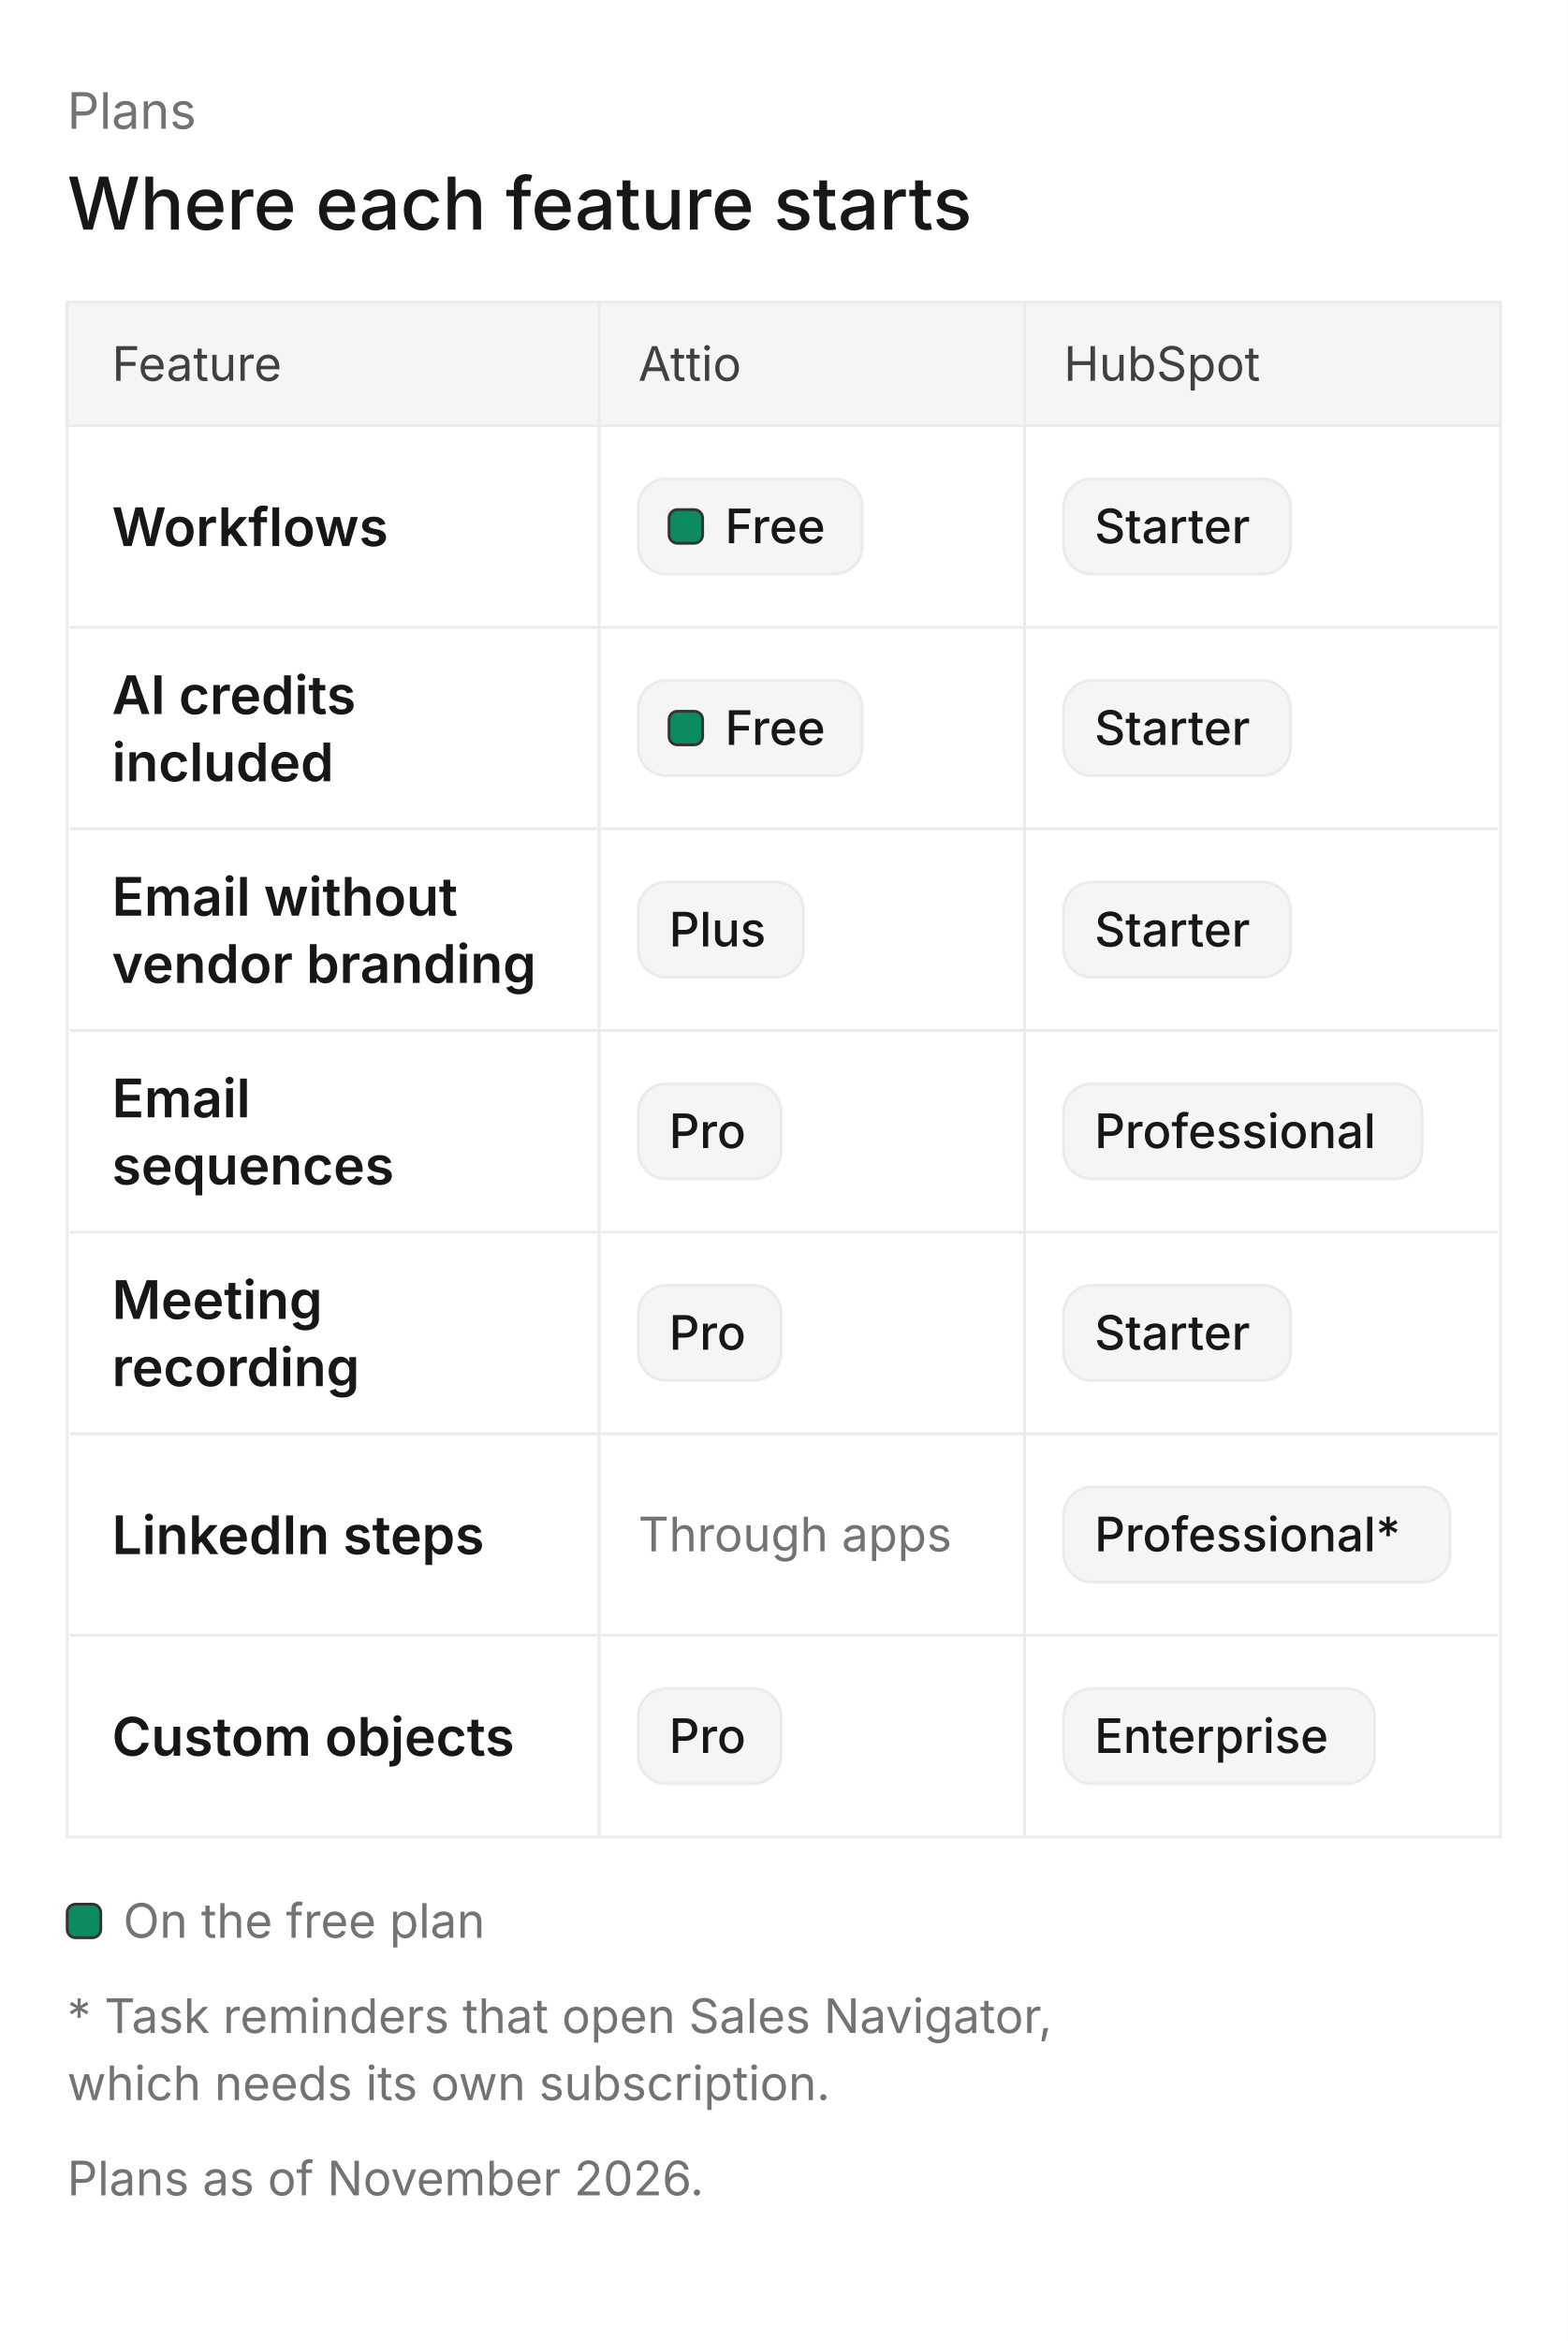
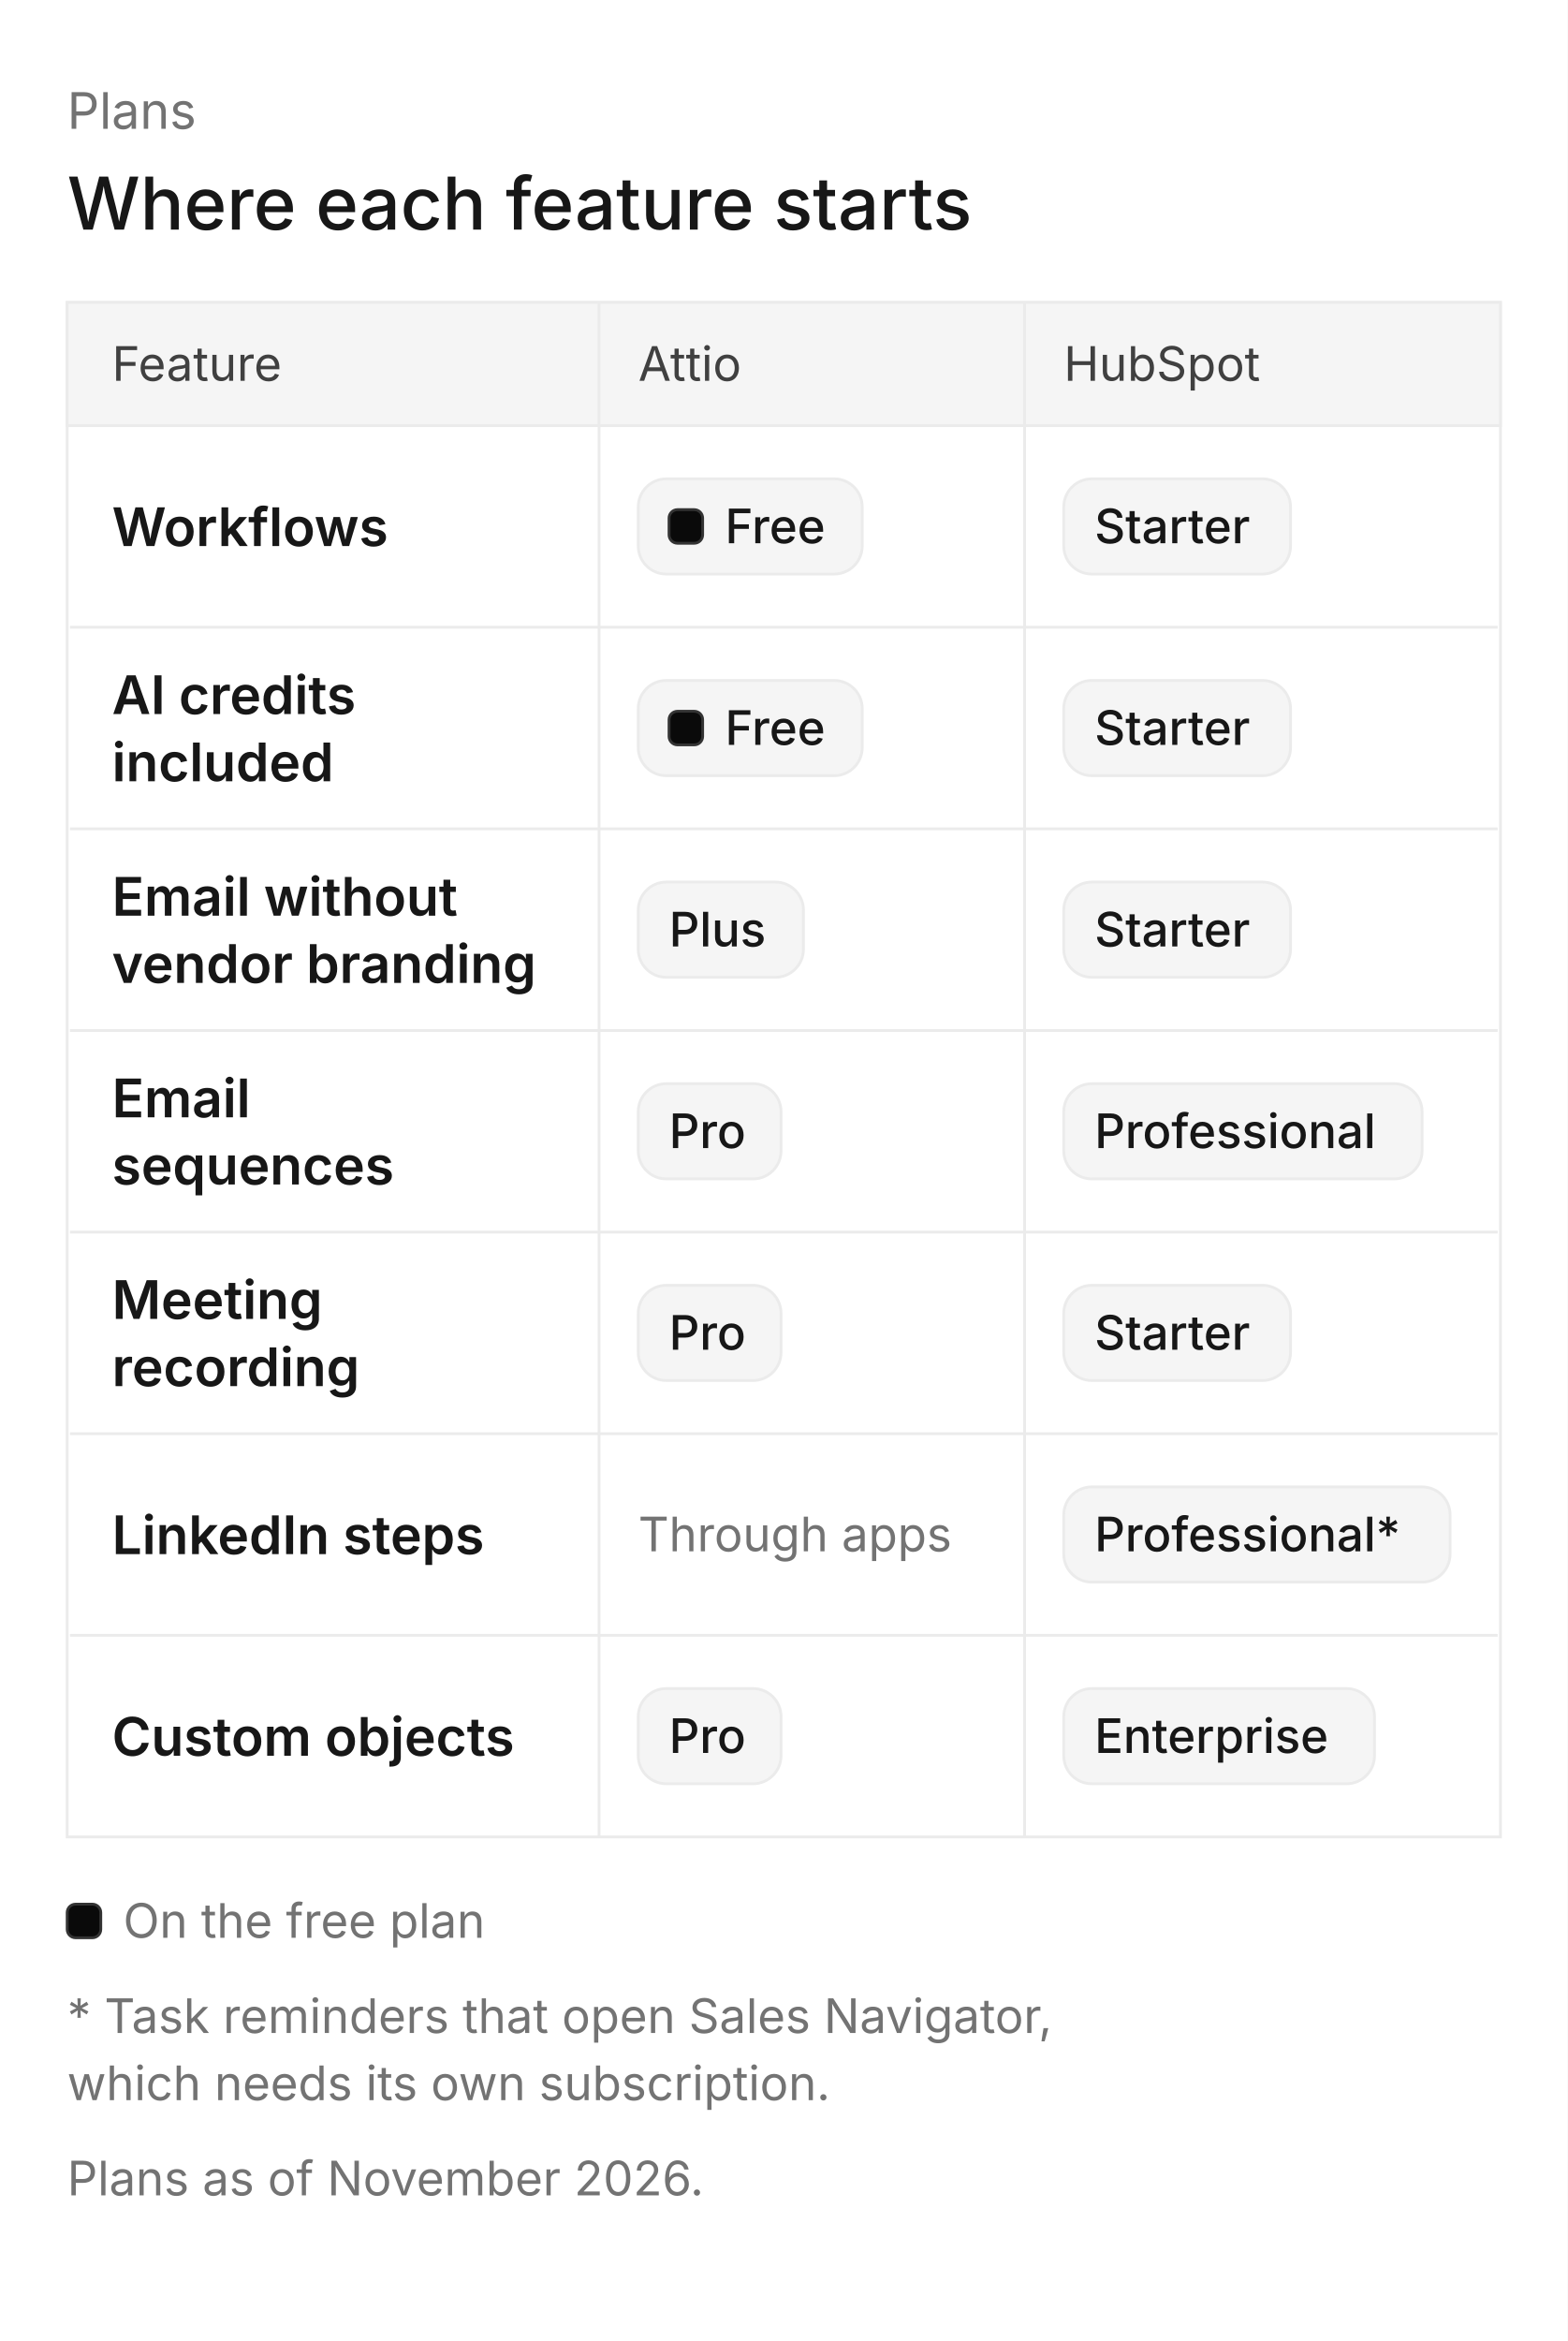
<svg xmlns="http://www.w3.org/2000/svg" viewBox="0 0 560 836" width="560" height="836" role="img" aria-labelledby="t d" font-family="Inter, system-ui, sans-serif">
  <rect width="560" height="836" fill="#ffffff" />
  <text x="24" y="46" font-family="Inter, system-ui, sans-serif" font-size="18" fill="#737373">Plans</text>
  <text x="24" y="82" font-size="26" font-weight="500" fill="#171717">Where each feature starts</text>
  <rect x="24" y="108" width="512" height="548" fill="#ffffff" stroke="#ebebeb" />
  <rect x="24" y="108" width="512" height="44" fill="#f5f5f5" stroke="#ebebeb" />
  <text x="40" y="136" font-family="Inter, system-ui, sans-serif" font-size="17" fill="#404040">Feature</text>
  <text x="228" y="136" font-family="Inter, system-ui, sans-serif" font-size="17" fill="#404040">Attio</text>
  <text x="380" y="136" font-family="Inter, system-ui, sans-serif" font-size="17" fill="#404040">HubSpot</text>
  <line x1="214" x2="214" y1="108" y2="656" stroke="#ebebeb" />
  <line x1="366" x2="366" y1="108" y2="656" stroke="#ebebeb" />
  <text x="40" y="195" font-size="19" font-weight="600" fill="#171717">Workflows</text>
  <rect x="228" y="171" width="80" height="34" fill="#f5f5f5" stroke="#ebebeb" rx="10" />
-   <rect x="239" y="182" width="12" height="12" fill="#0c8c5e" stroke="#333333" rx="3" />
+   <rect x="239" y="182" width="12" height="12" fill="#0a0a0a" stroke="#333333" rx="3" />
  <text x="259" y="194" font-size="17" font-weight="500" fill="#171717">Free</text>
  <rect x="380" y="171" width="81" height="34" fill="#f5f5f5" stroke="#ebebeb" rx="10" />
  <text x="391" y="194" font-size="17" font-weight="500" fill="#171717">Starter</text>
  <line x1="25" x2="535" y1="224" y2="224" stroke="#ebebeb" />
  <text x="40" y="255" font-size="19" font-weight="600" fill="#171717">AI credits</text>
  <text x="40" y="279" font-size="19" font-weight="600" fill="#171717">included</text>
  <rect x="228" y="243" width="80" height="34" fill="#f5f5f5" stroke="#ebebeb" rx="10" />
-   <rect x="239" y="254" width="12" height="12" fill="#0c8c5e" stroke="#333333" rx="3" />
+   <rect x="239" y="254" width="12" height="12" fill="#0a0a0a" stroke="#333333" rx="3" />
  <text x="259" y="266" font-size="17" font-weight="500" fill="#171717">Free</text>
  <rect x="380" y="243" width="81" height="34" fill="#f5f5f5" stroke="#ebebeb" rx="10" />
  <text x="391" y="266" font-size="17" font-weight="500" fill="#171717">Starter</text>
  <line x1="25" x2="535" y1="296" y2="296" stroke="#ebebeb" />
  <text x="40" y="327" font-size="19" font-weight="600" fill="#171717">Email without</text>
  <text x="40" y="351" font-size="19" font-weight="600" fill="#171717">vendor branding</text>
  <rect x="228" y="315" width="59" height="34" fill="#f5f5f5" stroke="#ebebeb" rx="10" />
  <text x="239" y="338" font-size="17" font-weight="500" fill="#171717">Plus</text>
  <rect x="380" y="315" width="81" height="34" fill="#f5f5f5" stroke="#ebebeb" rx="10" />
  <text x="391" y="338" font-size="17" font-weight="500" fill="#171717">Starter</text>
  <line x1="25" x2="535" y1="368" y2="368" stroke="#ebebeb" />
  <text x="40" y="399" font-size="19" font-weight="600" fill="#171717">Email</text>
  <text x="40" y="423" font-size="19" font-weight="600" fill="#171717">sequences</text>
  <rect x="228" y="387" width="51" height="34" fill="#f5f5f5" stroke="#ebebeb" rx="10" />
  <text x="239" y="410" font-size="17" font-weight="500" fill="#171717">Pro</text>
  <rect x="380" y="387" width="128" height="34" fill="#f5f5f5" stroke="#ebebeb" rx="10" />
  <text x="391" y="410" font-size="17" font-weight="500" fill="#171717">Professional</text>
  <line x1="25" x2="535" y1="440" y2="440" stroke="#ebebeb" />
  <text x="40" y="471" font-size="19" font-weight="600" fill="#171717">Meeting</text>
  <text x="40" y="495" font-size="19" font-weight="600" fill="#171717">recording</text>
  <rect x="228" y="459" width="51" height="34" fill="#f5f5f5" stroke="#ebebeb" rx="10" />
  <text x="239" y="482" font-size="17" font-weight="500" fill="#171717">Pro</text>
  <rect x="380" y="459" width="81" height="34" fill="#f5f5f5" stroke="#ebebeb" rx="10" />
  <text x="391" y="482" font-size="17" font-weight="500" fill="#171717">Starter</text>
  <line x1="25" x2="535" y1="512" y2="512" stroke="#ebebeb" />
  <text x="40" y="555" font-size="19" font-weight="600" fill="#171717">LinkedIn steps</text>
  <text x="228" y="554" font-size="17" fill="#737373">Through apps</text>
  <rect x="380" y="531" width="138" height="34" fill="#f5f5f5" stroke="#ebebeb" rx="10" />
  <text x="391" y="554" font-size="17" font-weight="500" fill="#171717">Professional*</text>
  <line x1="25" x2="535" y1="584" y2="584" stroke="#ebebeb" />
  <text x="40" y="627" font-size="19" font-weight="600" fill="#171717">Custom objects</text>
  <rect x="228" y="603" width="51" height="34" fill="#f5f5f5" stroke="#ebebeb" rx="10" />
  <text x="239" y="626" font-size="17" font-weight="500" fill="#171717">Pro</text>
  <rect x="380" y="603" width="111" height="34" fill="#f5f5f5" stroke="#ebebeb" rx="10" />
  <text x="391" y="626" font-size="17" font-weight="500" fill="#171717">Enterprise</text>
-   <rect x="24" y="680" width="12" height="12" fill="#0c8c5e" stroke="#333333" rx="3" />
+   <rect x="24" y="680" width="12" height="12" fill="#0a0a0a" stroke="#333333" rx="3" />
  <text x="44" y="692" font-size="17" fill="#737373">On the free plan</text>
  <text x="24" y="726" font-size="17" fill="#737373">* Task reminders that open Sales Navigator,</text>
  <text x="24" y="750" font-size="17" fill="#737373">which needs its own subscription.</text>
  <text x="24" y="784" font-size="17" fill="#737373">Plans as of November 2026.</text>
  <text x="24" y="808" font-size="17" fill="#737373" />
</svg>
